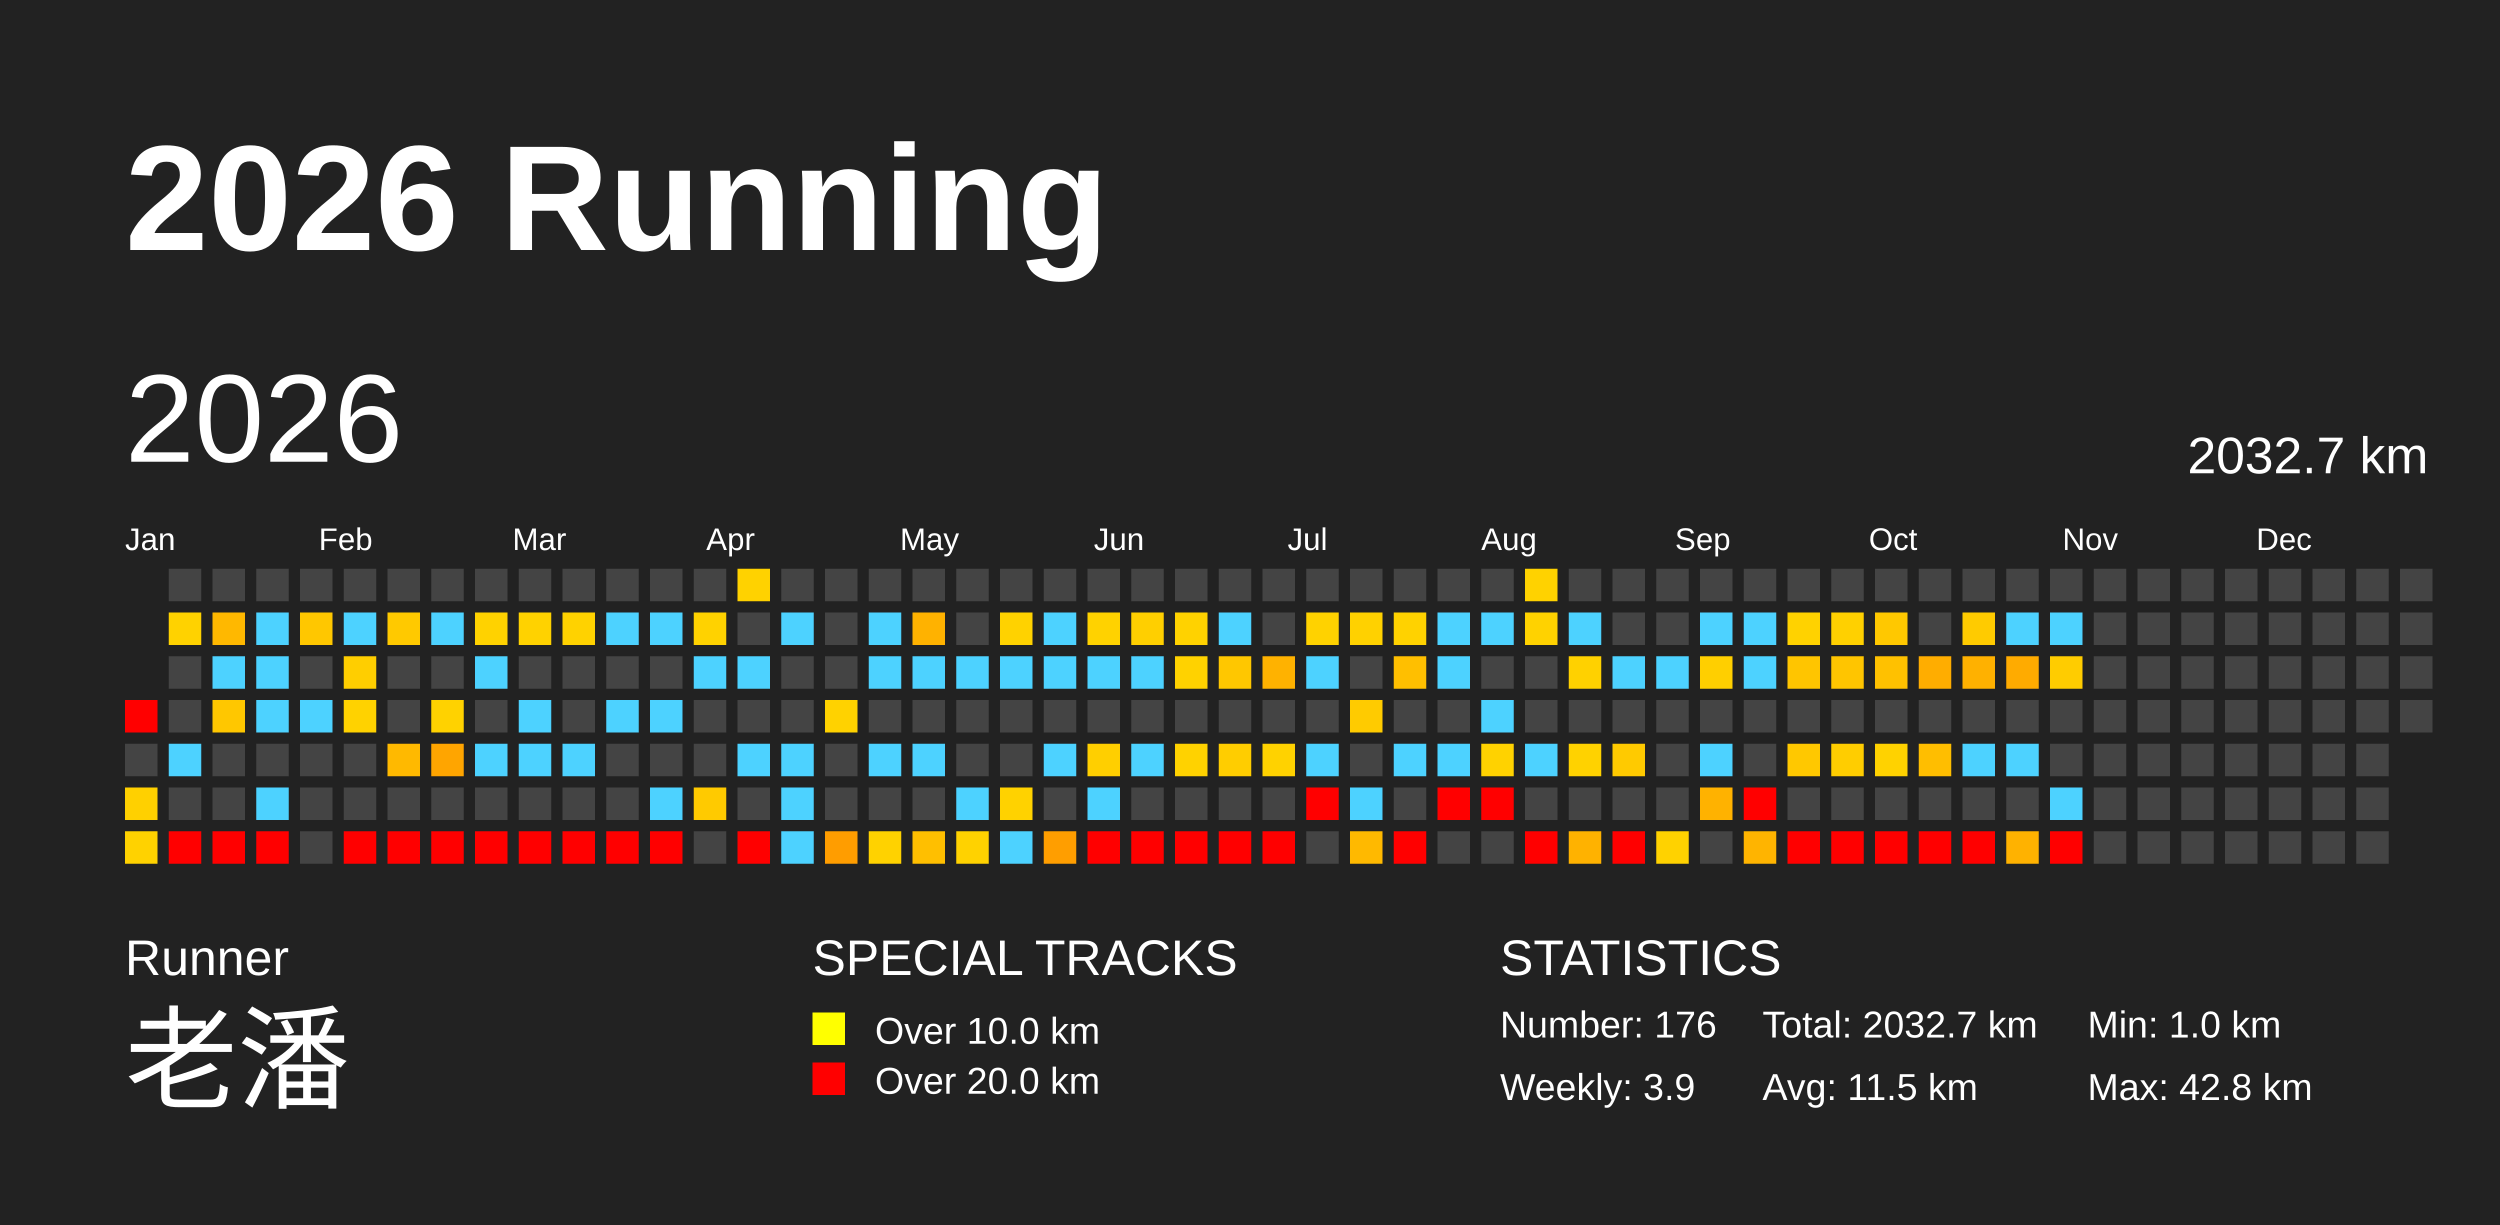
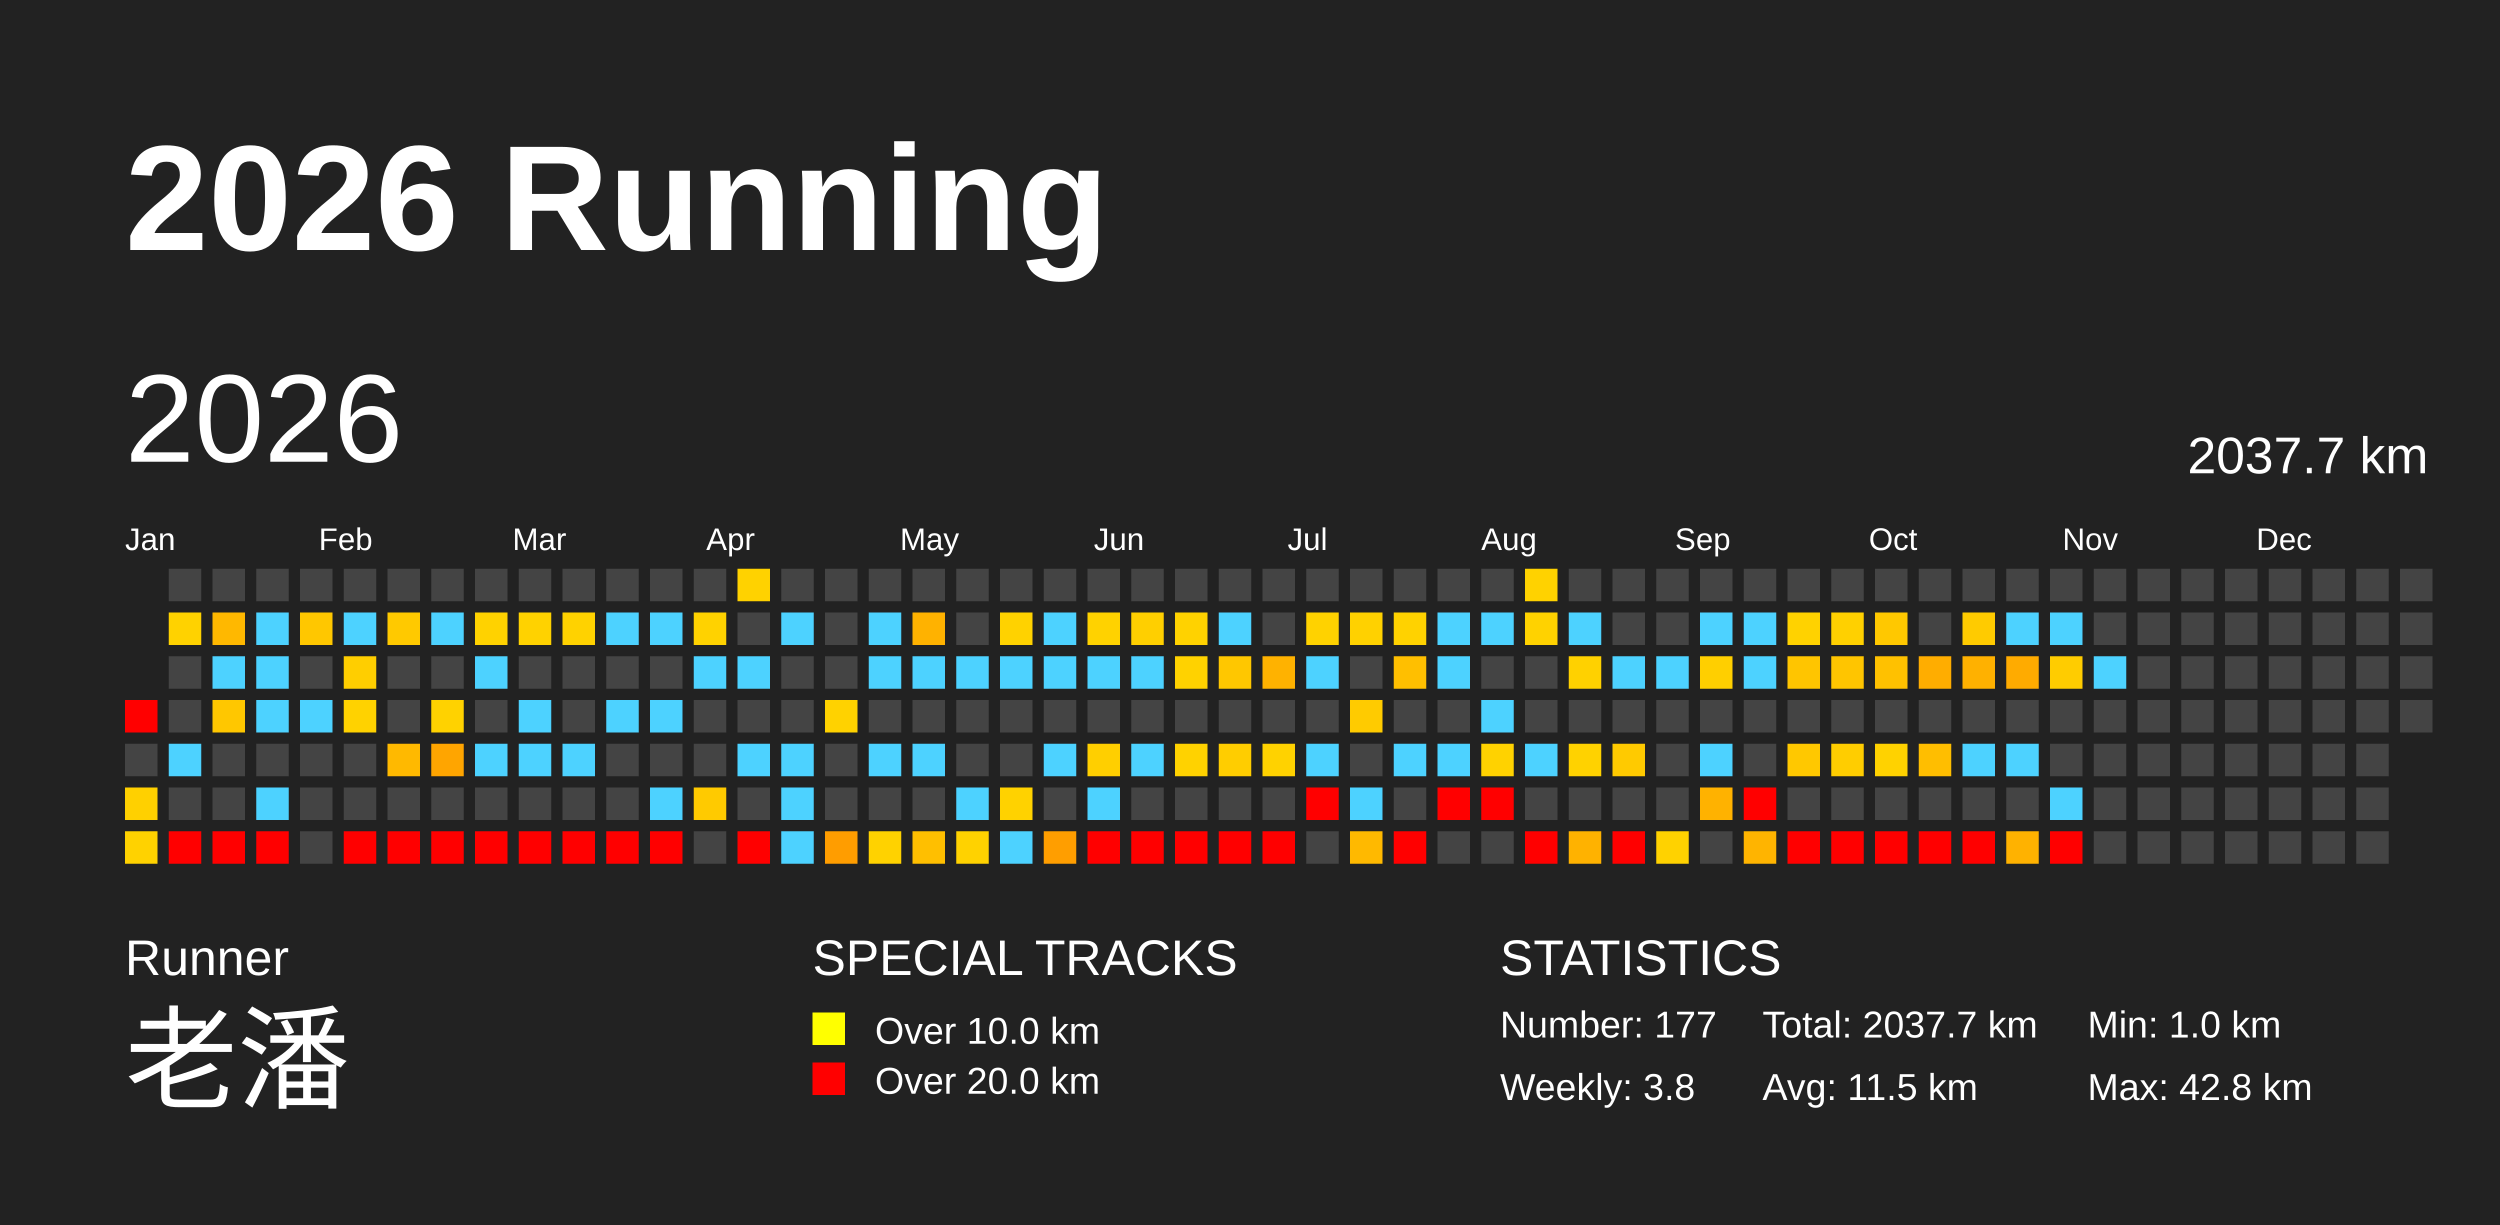
<svg xmlns="http://www.w3.org/2000/svg" baseProfile="full" height="98mm" version="1.1" viewBox="0,0,200,98" width="200mm">
  <defs />
  <rect fill="#222222" height="98" width="200" x="0" y="0" />
  <text fill="#FFFFFF" style="font-size:12px; font-family:Arial; font-weight:bold;" x="10" y="20">2026 Running</text>
  <text fill="#FFFFFF" style="font-size:4px; font-family:Arial" x="10" y="78">Runner</text>
  <text fill="#FFFFFF" style="font-size:9px; font-family:Arial" x="10" y="88">老潘</text>
  <text fill="#FFFFFF" style="font-size:4px; font-family:Arial" x="65" y="78">SPECIAL TRACKS</text>
  <rect fill="yellow" height="2.6" width="2.6" x="65" y="81" />
  <text fill="#FFFFFF" style="font-size:3px; font-family:Arial" x="70" y="83.5">Over 10.0 km</text>
  <rect fill="red" height="2.6" width="2.6" x="65" y="85" />
  <text fill="#FFFFFF" style="font-size:3px; font-family:Arial" x="70" y="87.5">Over 20.0 km</text>
  <text fill="#FFFFFF" style="font-size:4px; font-family:Arial" x="120" y="78">STATISTICS</text>
-   <text fill="#FFFFFF" style="font-size:3px; font-family:Arial" x="120" y="83">Number: 176</text>
-   <text fill="#FFFFFF" style="font-size:3px; font-family:Arial" x="120" y="88">Weekly: 3.9</text>
-   <text fill="#FFFFFF" style="font-size:3px; font-family:Arial" x="141" y="83">Total: 2032.7 km</text>
+   <text fill="#FFFFFF" style="font-size:3px; font-family:Arial" x="120" y="83">Number: 177</text>
+   <text fill="#FFFFFF" style="font-size:3px; font-family:Arial" x="120" y="88">Weekly: 3.8</text>
+   <text fill="#FFFFFF" style="font-size:3px; font-family:Arial" x="141" y="83">Total: 2037.7 km</text>
  <text fill="#FFFFFF" style="font-size:3px; font-family:Arial" x="141" y="88">Avg: 11.5 km</text>
  <text fill="#FFFFFF" style="font-size:3px; font-family:Arial" x="167" y="83">Min: 1.0 km</text>
  <text fill="#FFFFFF" style="font-size:3px; font-family:Arial" x="167" y="88">Max: 42.8 km</text>
  <text dominant-baseline="hanging" fill="#FFFFFF" style="font-size:10.0px; font-family:Arial;" x="10" y="30">2026</text>
-   <text dominant-baseline="hanging" fill="#FFFFFF" style="font-size:4.125px; font-family:Arial;" x="175" y="35">2032.7 km</text>
+   <text dominant-baseline="hanging" fill="#FFFFFF" style="font-size:4.125px; font-family:Arial;" x="175" y="35">2037.7 km</text>
  <text fill="#FFFFFF" style="font-size:2.5px; font-family:Arial" x="10.0" y="44">Jan</text>
  <text fill="#FFFFFF" style="font-size:2.5px; font-family:Arial" x="25.5" y="44">Feb</text>
  <text fill="#FFFFFF" style="font-size:2.5px; font-family:Arial" x="41.0" y="44">Mar</text>
  <text fill="#FFFFFF" style="font-size:2.5px; font-family:Arial" x="56.5" y="44">Apr</text>
  <text fill="#FFFFFF" style="font-size:2.5px; font-family:Arial" x="72.0" y="44">May</text>
  <text fill="#FFFFFF" style="font-size:2.5px; font-family:Arial" x="87.5" y="44">Jun</text>
  <text fill="#FFFFFF" style="font-size:2.5px; font-family:Arial" x="103.0" y="44">Jul</text>
  <text fill="#FFFFFF" style="font-size:2.5px; font-family:Arial" x="118.5" y="44">Aug</text>
  <text fill="#FFFFFF" style="font-size:2.5px; font-family:Arial" x="134.0" y="44">Sep</text>
  <text fill="#FFFFFF" style="font-size:2.5px; font-family:Arial" x="149.5" y="44">Oct</text>
  <text fill="#FFFFFF" style="font-size:2.5px; font-family:Arial" x="165.0" y="44">Nov</text>
  <text fill="#FFFFFF" style="font-size:2.5px; font-family:Arial" x="180.5" y="44">Dec</text>
  <rect fill="red" height="2.6" width="2.6" x="10.0" y="56.0" />
  <rect fill="#444444" height="2.6" width="2.6" x="10.0" y="59.5" />
  <rect fill="#ffd000" height="2.6" width="2.6" x="10.0" y="63.0" />
  <rect fill="#ffd200" height="2.6" width="2.6" x="10.0" y="66.5" />
  <rect fill="#444444" height="2.6" width="2.6" x="13.5" y="45.5" />
  <rect fill="#ffd200" height="2.6" width="2.6" x="13.5" y="49.0" />
  <rect fill="#444444" height="2.6" width="2.6" x="13.5" y="52.5" />
  <rect fill="#444444" height="2.6" width="2.6" x="13.5" y="56.0" />
  <rect fill="#4dd2ff" height="2.6" width="2.6" x="13.5" y="59.5" />
  <rect fill="#444444" height="2.6" width="2.6" x="13.5" y="63.0" />
  <rect fill="red" height="2.6" width="2.6" x="13.5" y="66.5" />
  <rect fill="#444444" height="2.6" width="2.6" x="17.0" y="45.5" />
  <rect fill="#ffb800" height="2.6" width="2.6" x="17.0" y="49.0" />
  <rect fill="#4dd2ff" height="2.6" width="2.6" x="17.0" y="52.5" />
  <rect fill="#ffc700" height="2.6" width="2.6" x="17.0" y="56.0" />
  <rect fill="#444444" height="2.6" width="2.6" x="17.0" y="59.5" />
  <rect fill="#444444" height="2.6" width="2.6" x="17.0" y="63.0" />
  <rect fill="red" height="2.6" width="2.6" x="17.0" y="66.5" />
  <rect fill="#444444" height="2.6" width="2.6" x="20.5" y="45.5" />
  <rect fill="#4dd2ff" height="2.6" width="2.6" x="20.5" y="49.0" />
  <rect fill="#4dd2ff" height="2.6" width="2.6" x="20.5" y="52.5" />
  <rect fill="#4dd2ff" height="2.6" width="2.6" x="20.5" y="56.0" />
  <rect fill="#444444" height="2.6" width="2.6" x="20.5" y="59.5" />
  <rect fill="#4dd2ff" height="2.6" width="2.6" x="20.5" y="63.0" />
  <rect fill="red" height="2.6" width="2.6" x="20.5" y="66.5" />
  <rect fill="#444444" height="2.6" width="2.6" x="24.0" y="45.5" />
  <rect fill="#ffc700" height="2.6" width="2.6" x="24.0" y="49.0" />
  <rect fill="#444444" height="2.6" width="2.6" x="24.0" y="52.5" />
  <rect fill="#4dd2ff" height="2.6" width="2.6" x="24.0" y="56.0" />
  <rect fill="#444444" height="2.6" width="2.6" x="24.0" y="59.5" />
  <rect fill="#444444" height="2.6" width="2.6" x="24.0" y="63.0" />
  <rect fill="#444444" height="2.6" width="2.6" x="24.0" y="66.5" />
  <rect fill="#444444" height="2.6" width="2.6" x="27.5" y="45.5" />
  <rect fill="#4dd2ff" height="2.6" width="2.6" x="27.5" y="49.0" />
  <rect fill="#ffce00" height="2.6" width="2.6" x="27.5" y="52.5" />
  <rect fill="#ffd200" height="2.6" width="2.6" x="27.5" y="56.0" />
  <rect fill="#444444" height="2.6" width="2.6" x="27.5" y="59.5" />
  <rect fill="#444444" height="2.6" width="2.6" x="27.5" y="63.0" />
  <rect fill="red" height="2.6" width="2.6" x="27.5" y="66.5" />
  <rect fill="#444444" height="2.6" width="2.6" x="31.0" y="45.5" />
  <rect fill="#ffc900" height="2.6" width="2.6" x="31.0" y="49.0" />
  <rect fill="#444444" height="2.6" width="2.6" x="31.0" y="52.5" />
  <rect fill="#444444" height="2.6" width="2.6" x="31.0" y="56.0" />
  <rect fill="#ffb900" height="2.6" width="2.6" x="31.0" y="59.5" />
  <rect fill="#444444" height="2.6" width="2.6" x="31.0" y="63.0" />
  <rect fill="red" height="2.6" width="2.6" x="31.0" y="66.5" />
  <rect fill="#444444" height="2.6" width="2.6" x="34.5" y="45.5" />
  <rect fill="#4dd2ff" height="2.6" width="2.6" x="34.5" y="49.0" />
  <rect fill="#444444" height="2.6" width="2.6" x="34.5" y="52.5" />
  <rect fill="#ffd200" height="2.6" width="2.6" x="34.5" y="56.0" />
  <rect fill="#ffa500" height="2.6" width="2.6" x="34.5" y="59.5" />
  <rect fill="#444444" height="2.6" width="2.6" x="34.5" y="63.0" />
  <rect fill="red" height="2.6" width="2.6" x="34.5" y="66.5" />
  <rect fill="#444444" height="2.6" width="2.6" x="38.0" y="45.5" />
  <rect fill="#ffd200" height="2.6" width="2.6" x="38.0" y="49.0" />
  <rect fill="#4dd2ff" height="2.6" width="2.6" x="38.0" y="52.5" />
  <rect fill="#444444" height="2.6" width="2.6" x="38.0" y="56.0" />
  <rect fill="#4dd2ff" height="2.6" width="2.6" x="38.0" y="59.5" />
  <rect fill="#444444" height="2.6" width="2.6" x="38.0" y="63.0" />
  <rect fill="red" height="2.6" width="2.6" x="38.0" y="66.5" />
  <rect fill="#444444" height="2.6" width="2.6" x="41.5" y="45.5" />
  <rect fill="#ffd200" height="2.6" width="2.6" x="41.5" y="49.0" />
  <rect fill="#444444" height="2.6" width="2.6" x="41.5" y="52.5" />
  <rect fill="#4dd2ff" height="2.6" width="2.6" x="41.5" y="56.0" />
  <rect fill="#4dd2ff" height="2.6" width="2.6" x="41.5" y="59.5" />
  <rect fill="#444444" height="2.6" width="2.6" x="41.5" y="63.0" />
  <rect fill="red" height="2.6" width="2.6" x="41.5" y="66.5" />
  <rect fill="#444444" height="2.6" width="2.6" x="45.0" y="45.5" />
  <rect fill="#ffd200" height="2.6" width="2.6" x="45.0" y="49.0" />
  <rect fill="#444444" height="2.6" width="2.6" x="45.0" y="52.5" />
  <rect fill="#444444" height="2.6" width="2.6" x="45.0" y="56.0" />
  <rect fill="#4dd2ff" height="2.6" width="2.6" x="45.0" y="59.5" />
  <rect fill="#444444" height="2.6" width="2.6" x="45.0" y="63.0" />
  <rect fill="red" height="2.6" width="2.6" x="45.0" y="66.5" />
  <rect fill="#444444" height="2.6" width="2.6" x="48.5" y="45.5" />
  <rect fill="#4dd2ff" height="2.6" width="2.6" x="48.5" y="49.0" />
  <rect fill="#444444" height="2.6" width="2.6" x="48.5" y="52.5" />
  <rect fill="#4dd2ff" height="2.6" width="2.6" x="48.5" y="56.0" />
  <rect fill="#444444" height="2.6" width="2.6" x="48.5" y="59.5" />
  <rect fill="#444444" height="2.6" width="2.6" x="48.5" y="63.0" />
  <rect fill="red" height="2.6" width="2.6" x="48.5" y="66.5" />
  <rect fill="#444444" height="2.6" width="2.6" x="52.0" y="45.5" />
  <rect fill="#4dd2ff" height="2.6" width="2.6" x="52.0" y="49.0" />
  <rect fill="#444444" height="2.6" width="2.6" x="52.0" y="52.5" />
  <rect fill="#4dd2ff" height="2.6" width="2.6" x="52.0" y="56.0" />
  <rect fill="#444444" height="2.6" width="2.6" x="52.0" y="59.5" />
  <rect fill="#4dd2ff" height="2.6" width="2.6" x="52.0" y="63.0" />
  <rect fill="red" height="2.6" width="2.6" x="52.0" y="66.5" />
  <rect fill="#444444" height="2.6" width="2.6" x="55.5" y="45.5" />
  <rect fill="#ffd200" height="2.6" width="2.6" x="55.5" y="49.0" />
  <rect fill="#4dd2ff" height="2.6" width="2.6" x="55.5" y="52.5" />
  <rect fill="#444444" height="2.6" width="2.6" x="55.5" y="56.0" />
  <rect fill="#444444" height="2.6" width="2.6" x="55.5" y="59.5" />
  <rect fill="#ffca00" height="2.6" width="2.6" x="55.5" y="63.0" />
  <rect fill="#444444" height="2.6" width="2.6" x="55.5" y="66.5" />
  <rect fill="#ffd200" height="2.6" width="2.6" x="59.0" y="45.5" />
  <rect fill="#444444" height="2.6" width="2.6" x="59.0" y="49.0" />
  <rect fill="#4dd2ff" height="2.6" width="2.6" x="59.0" y="52.5" />
  <rect fill="#444444" height="2.6" width="2.6" x="59.0" y="56.0" />
  <rect fill="#4dd2ff" height="2.6" width="2.6" x="59.0" y="59.5" />
  <rect fill="#444444" height="2.6" width="2.6" x="59.0" y="63.0" />
  <rect fill="red" height="2.6" width="2.6" x="59.0" y="66.5" />
  <rect fill="#444444" height="2.6" width="2.6" x="62.5" y="45.5" />
  <rect fill="#4dd2ff" height="2.6" width="2.6" x="62.5" y="49.0" />
  <rect fill="#444444" height="2.6" width="2.6" x="62.5" y="52.5" />
  <rect fill="#444444" height="2.6" width="2.6" x="62.5" y="56.0" />
  <rect fill="#4dd2ff" height="2.6" width="2.6" x="62.5" y="59.5" />
  <rect fill="#4dd2ff" height="2.6" width="2.6" x="62.5" y="63.0" />
  <rect fill="#4dd2ff" height="2.6" width="2.6" x="62.5" y="66.5" />
  <rect fill="#444444" height="2.6" width="2.6" x="66.0" y="45.5" />
  <rect fill="#444444" height="2.6" width="2.6" x="66.0" y="49.0" />
  <rect fill="#444444" height="2.6" width="2.6" x="66.0" y="52.5" />
  <rect fill="#ffd200" height="2.6" width="2.6" x="66.0" y="56.0" />
  <rect fill="#444444" height="2.6" width="2.6" x="66.0" y="59.5" />
  <rect fill="#444444" height="2.6" width="2.6" x="66.0" y="63.0" />
  <rect fill="#ff9d00" height="2.6" width="2.6" x="66.0" y="66.5" />
  <rect fill="#444444" height="2.6" width="2.6" x="69.5" y="45.5" />
  <rect fill="#4dd2ff" height="2.6" width="2.6" x="69.5" y="49.0" />
  <rect fill="#4dd2ff" height="2.6" width="2.6" x="69.5" y="52.5" />
  <rect fill="#444444" height="2.6" width="2.6" x="69.5" y="56.0" />
  <rect fill="#4dd2ff" height="2.6" width="2.6" x="69.5" y="59.5" />
  <rect fill="#444444" height="2.6" width="2.6" x="69.5" y="63.0" />
  <rect fill="#ffd200" height="2.6" width="2.6" x="69.5" y="66.5" />
  <rect fill="#444444" height="2.6" width="2.6" x="73.0" y="45.5" />
  <rect fill="#ffb200" height="2.6" width="2.6" x="73.0" y="49.0" />
  <rect fill="#4dd2ff" height="2.6" width="2.6" x="73.0" y="52.5" />
  <rect fill="#444444" height="2.6" width="2.6" x="73.0" y="56.0" />
  <rect fill="#4dd2ff" height="2.6" width="2.6" x="73.0" y="59.5" />
  <rect fill="#444444" height="2.6" width="2.6" x="73.0" y="63.0" />
  <rect fill="#ffbf00" height="2.6" width="2.6" x="73.0" y="66.5" />
  <rect fill="#444444" height="2.6" width="2.6" x="76.5" y="45.5" />
  <rect fill="#444444" height="2.6" width="2.6" x="76.5" y="49.0" />
  <rect fill="#4dd2ff" height="2.6" width="2.6" x="76.5" y="52.5" />
  <rect fill="#444444" height="2.6" width="2.6" x="76.5" y="56.0" />
  <rect fill="#444444" height="2.6" width="2.6" x="76.5" y="59.5" />
  <rect fill="#4dd2ff" height="2.6" width="2.6" x="76.5" y="63.0" />
  <rect fill="#ffd200" height="2.6" width="2.6" x="76.5" y="66.5" />
  <rect fill="#444444" height="2.6" width="2.6" x="80.0" y="45.5" />
  <rect fill="#ffd200" height="2.6" width="2.6" x="80.0" y="49.0" />
  <rect fill="#4dd2ff" height="2.6" width="2.6" x="80.0" y="52.5" />
  <rect fill="#444444" height="2.6" width="2.6" x="80.0" y="56.0" />
  <rect fill="#444444" height="2.6" width="2.6" x="80.0" y="59.5" />
  <rect fill="#ffd200" height="2.6" width="2.6" x="80.0" y="63.0" />
  <rect fill="#4dd2ff" height="2.6" width="2.6" x="80.0" y="66.5" />
  <rect fill="#444444" height="2.6" width="2.6" x="83.5" y="45.5" />
  <rect fill="#4dd2ff" height="2.6" width="2.6" x="83.5" y="49.0" />
  <rect fill="#4dd2ff" height="2.6" width="2.6" x="83.5" y="52.5" />
  <rect fill="#444444" height="2.6" width="2.6" x="83.5" y="56.0" />
  <rect fill="#4dd2ff" height="2.6" width="2.6" x="83.5" y="59.5" />
  <rect fill="#444444" height="2.6" width="2.6" x="83.5" y="63.0" />
  <rect fill="#ff9e00" height="2.6" width="2.6" x="83.5" y="66.5" />
  <rect fill="#444444" height="2.6" width="2.6" x="87.0" y="45.5" />
  <rect fill="#ffd200" height="2.6" width="2.6" x="87.0" y="49.0" />
  <rect fill="#4dd2ff" height="2.6" width="2.6" x="87.0" y="52.5" />
  <rect fill="#444444" height="2.6" width="2.6" x="87.0" y="56.0" />
  <rect fill="#ffcf00" height="2.6" width="2.6" x="87.0" y="59.5" />
  <rect fill="#4dd2ff" height="2.6" width="2.6" x="87.0" y="63.0" />
  <rect fill="red" height="2.6" width="2.6" x="87.0" y="66.5" />
  <rect fill="#444444" height="2.6" width="2.6" x="90.5" y="45.5" />
  <rect fill="#ffcf00" height="2.6" width="2.6" x="90.5" y="49.0" />
  <rect fill="#4dd2ff" height="2.6" width="2.6" x="90.5" y="52.5" />
  <rect fill="#444444" height="2.6" width="2.6" x="90.5" y="56.0" />
  <rect fill="#4dd2ff" height="2.6" width="2.6" x="90.5" y="59.5" />
  <rect fill="#444444" height="2.6" width="2.6" x="90.5" y="63.0" />
  <rect fill="red" height="2.6" width="2.6" x="90.5" y="66.5" />
  <rect fill="#444444" height="2.6" width="2.6" x="94.0" y="45.5" />
  <rect fill="#ffd200" height="2.6" width="2.6" x="94.0" y="49.0" />
  <rect fill="#ffd200" height="2.6" width="2.6" x="94.0" y="52.5" />
  <rect fill="#444444" height="2.6" width="2.6" x="94.0" y="56.0" />
  <rect fill="#ffd200" height="2.6" width="2.6" x="94.0" y="59.5" />
  <rect fill="#444444" height="2.6" width="2.6" x="94.0" y="63.0" />
  <rect fill="red" height="2.6" width="2.6" x="94.0" y="66.5" />
  <rect fill="#444444" height="2.6" width="2.6" x="97.5" y="45.5" />
  <rect fill="#4dd2ff" height="2.6" width="2.6" x="97.5" y="49.0" />
  <rect fill="#ffc700" height="2.6" width="2.6" x="97.5" y="52.5" />
  <rect fill="#444444" height="2.6" width="2.6" x="97.5" y="56.0" />
  <rect fill="#ffcd00" height="2.6" width="2.6" x="97.5" y="59.5" />
  <rect fill="#444444" height="2.6" width="2.6" x="97.5" y="63.0" />
  <rect fill="red" height="2.6" width="2.6" x="97.5" y="66.5" />
  <rect fill="#444444" height="2.6" width="2.6" x="101.0" y="45.5" />
  <rect fill="#444444" height="2.6" width="2.6" x="101.0" y="49.0" />
  <rect fill="#ffb200" height="2.6" width="2.6" x="101.0" y="52.5" />
  <rect fill="#444444" height="2.6" width="2.6" x="101.0" y="56.0" />
  <rect fill="#ffd200" height="2.6" width="2.6" x="101.0" y="59.5" />
  <rect fill="#444444" height="2.6" width="2.6" x="101.0" y="63.0" />
  <rect fill="red" height="2.6" width="2.6" x="101.0" y="66.5" />
  <rect fill="#444444" height="2.6" width="2.6" x="104.5" y="45.5" />
  <rect fill="#ffd200" height="2.6" width="2.6" x="104.5" y="49.0" />
  <rect fill="#4dd2ff" height="2.6" width="2.6" x="104.5" y="52.5" />
  <rect fill="#444444" height="2.6" width="2.6" x="104.5" y="56.0" />
  <rect fill="#4dd2ff" height="2.6" width="2.6" x="104.5" y="59.5" />
  <rect fill="red" height="2.6" width="2.6" x="104.5" y="63.0" />
  <rect fill="#444444" height="2.6" width="2.6" x="104.5" y="66.5" />
  <rect fill="#444444" height="2.6" width="2.6" x="108.0" y="45.5" />
  <rect fill="#ffd100" height="2.6" width="2.6" x="108.0" y="49.0" />
  <rect fill="#444444" height="2.6" width="2.6" x="108.0" y="52.5" />
  <rect fill="#ffcb00" height="2.6" width="2.6" x="108.0" y="56.0" />
  <rect fill="#444444" height="2.6" width="2.6" x="108.0" y="59.5" />
  <rect fill="#4dd2ff" height="2.6" width="2.6" x="108.0" y="63.0" />
  <rect fill="#ffb900" height="2.6" width="2.6" x="108.0" y="66.5" />
  <rect fill="#444444" height="2.6" width="2.6" x="111.5" y="45.5" />
  <rect fill="#ffd200" height="2.6" width="2.6" x="111.5" y="49.0" />
  <rect fill="#ffbf00" height="2.6" width="2.6" x="111.5" y="52.5" />
  <rect fill="#444444" height="2.6" width="2.6" x="111.5" y="56.0" />
  <rect fill="#4dd2ff" height="2.6" width="2.6" x="111.5" y="59.5" />
  <rect fill="#444444" height="2.6" width="2.6" x="111.5" y="63.0" />
  <rect fill="red" height="2.6" width="2.6" x="111.5" y="66.5" />
  <rect fill="#444444" height="2.6" width="2.6" x="115.0" y="45.5" />
  <rect fill="#4dd2ff" height="2.6" width="2.6" x="115.0" y="49.0" />
  <rect fill="#4dd2ff" height="2.6" width="2.6" x="115.0" y="52.5" />
  <rect fill="#444444" height="2.6" width="2.6" x="115.0" y="56.0" />
  <rect fill="#4dd2ff" height="2.6" width="2.6" x="115.0" y="59.5" />
  <rect fill="red" height="2.6" width="2.6" x="115.0" y="63.0" />
  <rect fill="#444444" height="2.6" width="2.6" x="115.0" y="66.5" />
  <rect fill="#444444" height="2.6" width="2.6" x="118.5" y="45.5" />
  <rect fill="#4dd2ff" height="2.6" width="2.6" x="118.5" y="49.0" />
  <rect fill="#444444" height="2.6" width="2.6" x="118.5" y="52.5" />
  <rect fill="#4dd2ff" height="2.6" width="2.6" x="118.5" y="56.0" />
  <rect fill="#ffd200" height="2.6" width="2.6" x="118.5" y="59.5" />
  <rect fill="red" height="2.6" width="2.6" x="118.5" y="63.0" />
  <rect fill="#444444" height="2.6" width="2.6" x="118.5" y="66.5" />
  <rect fill="#ffd200" height="2.6" width="2.6" x="122.0" y="45.5" />
  <rect fill="#ffd200" height="2.6" width="2.6" x="122.0" y="49.0" />
  <rect fill="#444444" height="2.6" width="2.6" x="122.0" y="52.5" />
  <rect fill="#444444" height="2.6" width="2.6" x="122.0" y="56.0" />
  <rect fill="#4dd2ff" height="2.6" width="2.6" x="122.0" y="59.5" />
  <rect fill="#444444" height="2.6" width="2.6" x="122.0" y="63.0" />
  <rect fill="red" height="2.6" width="2.6" x="122.0" y="66.5" />
  <rect fill="#444444" height="2.6" width="2.6" x="125.5" y="45.5" />
  <rect fill="#4dd2ff" height="2.6" width="2.6" x="125.5" y="49.0" />
  <rect fill="#ffd100" height="2.6" width="2.6" x="125.5" y="52.5" />
  <rect fill="#444444" height="2.6" width="2.6" x="125.5" y="56.0" />
  <rect fill="#ffd200" height="2.6" width="2.6" x="125.5" y="59.5" />
  <rect fill="#444444" height="2.6" width="2.6" x="125.5" y="63.0" />
  <rect fill="#ffb200" height="2.6" width="2.6" x="125.5" y="66.5" />
  <rect fill="#444444" height="2.6" width="2.6" x="129.0" y="45.5" />
  <rect fill="#444444" height="2.6" width="2.6" x="129.0" y="49.0" />
  <rect fill="#4dd2ff" height="2.6" width="2.6" x="129.0" y="52.5" />
  <rect fill="#444444" height="2.6" width="2.6" x="129.0" y="56.0" />
  <rect fill="#ffca00" height="2.6" width="2.6" x="129.0" y="59.5" />
  <rect fill="#444444" height="2.6" width="2.6" x="129.0" y="63.0" />
  <rect fill="red" height="2.6" width="2.6" x="129.0" y="66.5" />
  <rect fill="#444444" height="2.6" width="2.6" x="132.5" y="45.5" />
  <rect fill="#444444" height="2.6" width="2.6" x="132.5" y="49.0" />
  <rect fill="#4dd2ff" height="2.6" width="2.6" x="132.5" y="52.5" />
  <rect fill="#444444" height="2.6" width="2.6" x="132.5" y="56.0" />
  <rect fill="#444444" height="2.6" width="2.6" x="132.5" y="59.5" />
  <rect fill="#444444" height="2.6" width="2.6" x="132.5" y="63.0" />
  <rect fill="#ffd200" height="2.6" width="2.6" x="132.5" y="66.5" />
  <rect fill="#444444" height="2.6" width="2.6" x="136.0" y="45.5" />
  <rect fill="#4dd2ff" height="2.6" width="2.6" x="136.0" y="49.0" />
  <rect fill="#ffcf00" height="2.6" width="2.6" x="136.0" y="52.5" />
  <rect fill="#444444" height="2.6" width="2.6" x="136.0" y="56.0" />
  <rect fill="#4dd2ff" height="2.6" width="2.6" x="136.0" y="59.5" />
  <rect fill="#ffb200" height="2.6" width="2.6" x="136.0" y="63.0" />
  <rect fill="#444444" height="2.6" width="2.6" x="136.0" y="66.5" />
  <rect fill="#444444" height="2.6" width="2.6" x="139.5" y="45.5" />
  <rect fill="#4dd2ff" height="2.6" width="2.6" x="139.5" y="49.0" />
  <rect fill="#4dd2ff" height="2.6" width="2.6" x="139.5" y="52.5" />
  <rect fill="#444444" height="2.6" width="2.6" x="139.5" y="56.0" />
  <rect fill="#444444" height="2.6" width="2.6" x="139.5" y="59.5" />
  <rect fill="red" height="2.6" width="2.6" x="139.5" y="63.0" />
  <rect fill="#ffb400" height="2.6" width="2.6" x="139.5" y="66.5" />
  <rect fill="#444444" height="2.6" width="2.6" x="143.0" y="45.5" />
  <rect fill="#ffd200" height="2.6" width="2.6" x="143.0" y="49.0" />
  <rect fill="#ffc500" height="2.6" width="2.6" x="143.0" y="52.5" />
  <rect fill="#444444" height="2.6" width="2.6" x="143.0" y="56.0" />
  <rect fill="#ffc800" height="2.6" width="2.6" x="143.0" y="59.5" />
  <rect fill="#444444" height="2.6" width="2.6" x="143.0" y="63.0" />
  <rect fill="red" height="2.6" width="2.6" x="143.0" y="66.5" />
  <rect fill="#444444" height="2.6" width="2.6" x="146.5" y="45.5" />
  <rect fill="#ffd000" height="2.6" width="2.6" x="146.5" y="49.0" />
  <rect fill="#ffc500" height="2.6" width="2.6" x="146.5" y="52.5" />
  <rect fill="#444444" height="2.6" width="2.6" x="146.5" y="56.0" />
  <rect fill="#ffcd00" height="2.6" width="2.6" x="146.5" y="59.5" />
  <rect fill="#444444" height="2.6" width="2.6" x="146.5" y="63.0" />
  <rect fill="red" height="2.6" width="2.6" x="146.5" y="66.5" />
  <rect fill="#444444" height="2.6" width="2.6" x="150.0" y="45.5" />
  <rect fill="#ffc800" height="2.6" width="2.6" x="150.0" y="49.0" />
  <rect fill="#ffc100" height="2.6" width="2.6" x="150.0" y="52.5" />
  <rect fill="#444444" height="2.6" width="2.6" x="150.0" y="56.0" />
  <rect fill="#ffd200" height="2.6" width="2.6" x="150.0" y="59.5" />
  <rect fill="#444444" height="2.6" width="2.6" x="150.0" y="63.0" />
  <rect fill="red" height="2.6" width="2.6" x="150.0" y="66.5" />
  <rect fill="#444444" height="2.6" width="2.6" x="153.5" y="45.5" />
  <rect fill="#444444" height="2.6" width="2.6" x="153.5" y="49.0" />
  <rect fill="#ffad00" height="2.6" width="2.6" x="153.5" y="52.5" />
  <rect fill="#444444" height="2.6" width="2.6" x="153.5" y="56.0" />
  <rect fill="#ffbe00" height="2.6" width="2.6" x="153.5" y="59.5" />
  <rect fill="#444444" height="2.6" width="2.6" x="153.5" y="63.0" />
  <rect fill="red" height="2.6" width="2.6" x="153.5" y="66.5" />
  <rect fill="#444444" height="2.6" width="2.6" x="157.0" y="45.5" />
  <rect fill="#ffcb00" height="2.6" width="2.6" x="157.0" y="49.0" />
  <rect fill="#ffb100" height="2.6" width="2.6" x="157.0" y="52.5" />
  <rect fill="#444444" height="2.6" width="2.6" x="157.0" y="56.0" />
  <rect fill="#4dd2ff" height="2.6" width="2.6" x="157.0" y="59.5" />
  <rect fill="#444444" height="2.6" width="2.6" x="157.0" y="63.0" />
  <rect fill="red" height="2.6" width="2.6" x="157.0" y="66.5" />
  <rect fill="#444444" height="2.6" width="2.6" x="160.5" y="45.5" />
  <rect fill="#4dd2ff" height="2.6" width="2.6" x="160.5" y="49.0" />
  <rect fill="#ffab00" height="2.6" width="2.6" x="160.5" y="52.5" />
  <rect fill="#444444" height="2.6" width="2.6" x="160.5" y="56.0" />
  <rect fill="#4dd2ff" height="2.6" width="2.6" x="160.5" y="59.5" />
  <rect fill="#444444" height="2.6" width="2.6" x="160.5" y="63.0" />
  <rect fill="#ffb200" height="2.6" width="2.6" x="160.5" y="66.5" />
  <rect fill="#444444" height="2.6" width="2.6" x="164.0" y="45.5" />
  <rect fill="#4dd2ff" height="2.6" width="2.6" x="164.0" y="49.0" />
  <rect fill="#ffcc00" height="2.6" width="2.6" x="164.0" y="52.5" />
  <rect fill="#444444" height="2.6" width="2.6" x="164.0" y="56.0" />
  <rect fill="#444444" height="2.6" width="2.6" x="164.0" y="59.5" />
  <rect fill="#4dd2ff" height="2.6" width="2.6" x="164.0" y="63.0" />
  <rect fill="red" height="2.6" width="2.6" x="164.0" y="66.5" />
  <rect fill="#444444" height="2.6" width="2.6" x="167.5" y="45.5" />
  <rect fill="#444444" height="2.6" width="2.6" x="167.5" y="49.0" />
-   <rect fill="#444444" height="2.6" width="2.6" x="167.5" y="52.5" />
+   <rect fill="#4dd2ff" height="2.6" width="2.6" x="167.5" y="52.5" />
  <rect fill="#444444" height="2.6" width="2.6" x="167.5" y="56.0" />
  <rect fill="#444444" height="2.6" width="2.6" x="167.5" y="59.5" />
  <rect fill="#444444" height="2.6" width="2.6" x="167.5" y="63.0" />
  <rect fill="#444444" height="2.6" width="2.6" x="167.5" y="66.5" />
  <rect fill="#444444" height="2.6" width="2.6" x="171.0" y="45.5" />
  <rect fill="#444444" height="2.6" width="2.6" x="171.0" y="49.0" />
  <rect fill="#444444" height="2.6" width="2.6" x="171.0" y="52.5" />
  <rect fill="#444444" height="2.6" width="2.6" x="171.0" y="56.0" />
  <rect fill="#444444" height="2.6" width="2.6" x="171.0" y="59.5" />
  <rect fill="#444444" height="2.6" width="2.6" x="171.0" y="63.0" />
  <rect fill="#444444" height="2.6" width="2.6" x="171.0" y="66.5" />
  <rect fill="#444444" height="2.6" width="2.6" x="174.5" y="45.5" />
  <rect fill="#444444" height="2.6" width="2.6" x="174.5" y="49.0" />
  <rect fill="#444444" height="2.6" width="2.6" x="174.5" y="52.5" />
  <rect fill="#444444" height="2.6" width="2.6" x="174.5" y="56.0" />
  <rect fill="#444444" height="2.6" width="2.6" x="174.5" y="59.5" />
  <rect fill="#444444" height="2.6" width="2.6" x="174.5" y="63.0" />
  <rect fill="#444444" height="2.6" width="2.6" x="174.5" y="66.5" />
  <rect fill="#444444" height="2.6" width="2.6" x="178.0" y="45.5" />
  <rect fill="#444444" height="2.6" width="2.6" x="178.0" y="49.0" />
  <rect fill="#444444" height="2.6" width="2.6" x="178.0" y="52.5" />
  <rect fill="#444444" height="2.6" width="2.6" x="178.0" y="56.0" />
  <rect fill="#444444" height="2.6" width="2.6" x="178.0" y="59.5" />
  <rect fill="#444444" height="2.6" width="2.6" x="178.0" y="63.0" />
  <rect fill="#444444" height="2.6" width="2.6" x="178.0" y="66.5" />
  <rect fill="#444444" height="2.6" width="2.6" x="181.5" y="45.5" />
  <rect fill="#444444" height="2.6" width="2.6" x="181.5" y="49.0" />
  <rect fill="#444444" height="2.6" width="2.6" x="181.5" y="52.5" />
  <rect fill="#444444" height="2.6" width="2.6" x="181.5" y="56.0" />
  <rect fill="#444444" height="2.6" width="2.6" x="181.5" y="59.5" />
  <rect fill="#444444" height="2.6" width="2.6" x="181.5" y="63.0" />
  <rect fill="#444444" height="2.6" width="2.6" x="181.5" y="66.5" />
  <rect fill="#444444" height="2.6" width="2.6" x="185.0" y="45.5" />
  <rect fill="#444444" height="2.6" width="2.6" x="185.0" y="49.0" />
  <rect fill="#444444" height="2.6" width="2.6" x="185.0" y="52.5" />
  <rect fill="#444444" height="2.6" width="2.6" x="185.0" y="56.0" />
  <rect fill="#444444" height="2.6" width="2.6" x="185.0" y="59.5" />
  <rect fill="#444444" height="2.6" width="2.6" x="185.0" y="63.0" />
  <rect fill="#444444" height="2.6" width="2.6" x="185.0" y="66.5" />
  <rect fill="#444444" height="2.6" width="2.6" x="188.5" y="45.5" />
  <rect fill="#444444" height="2.6" width="2.6" x="188.5" y="49.0" />
  <rect fill="#444444" height="2.6" width="2.6" x="188.5" y="52.5" />
  <rect fill="#444444" height="2.6" width="2.6" x="188.5" y="56.0" />
  <rect fill="#444444" height="2.6" width="2.6" x="188.5" y="59.5" />
  <rect fill="#444444" height="2.6" width="2.6" x="188.5" y="63.0" />
  <rect fill="#444444" height="2.6" width="2.6" x="188.5" y="66.5" />
  <rect fill="#444444" height="2.6" width="2.6" x="192.0" y="45.5" />
  <rect fill="#444444" height="2.6" width="2.6" x="192.0" y="49.0" />
  <rect fill="#444444" height="2.6" width="2.6" x="192.0" y="52.5" />
  <rect fill="#444444" height="2.6" width="2.6" x="192.0" y="56.0" />
</svg>
